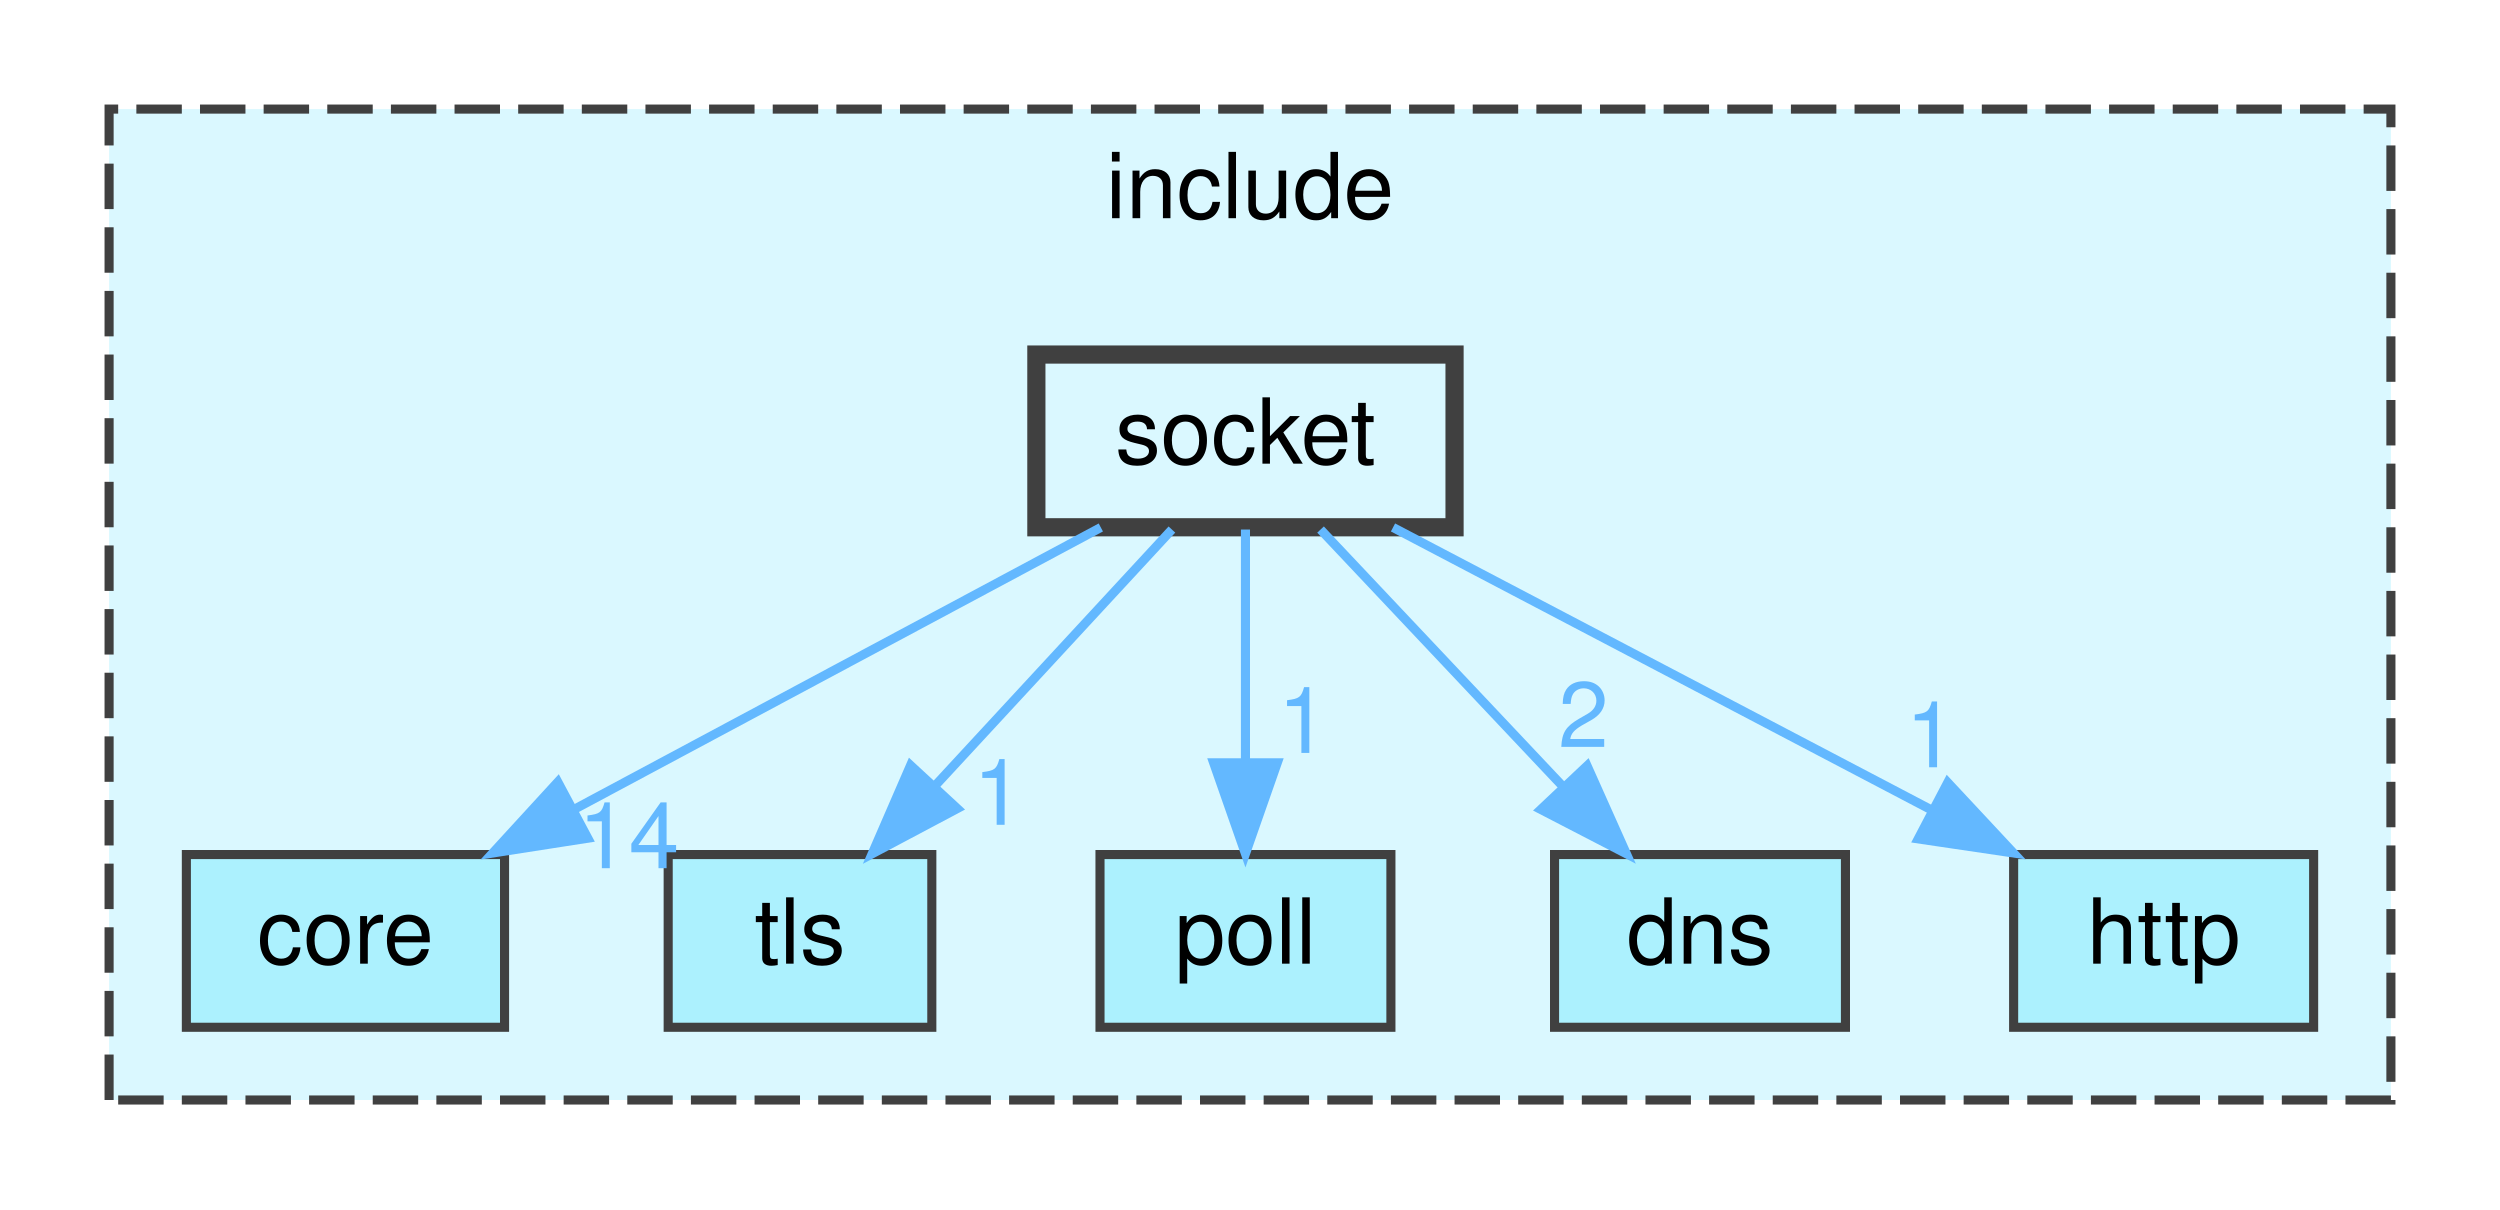
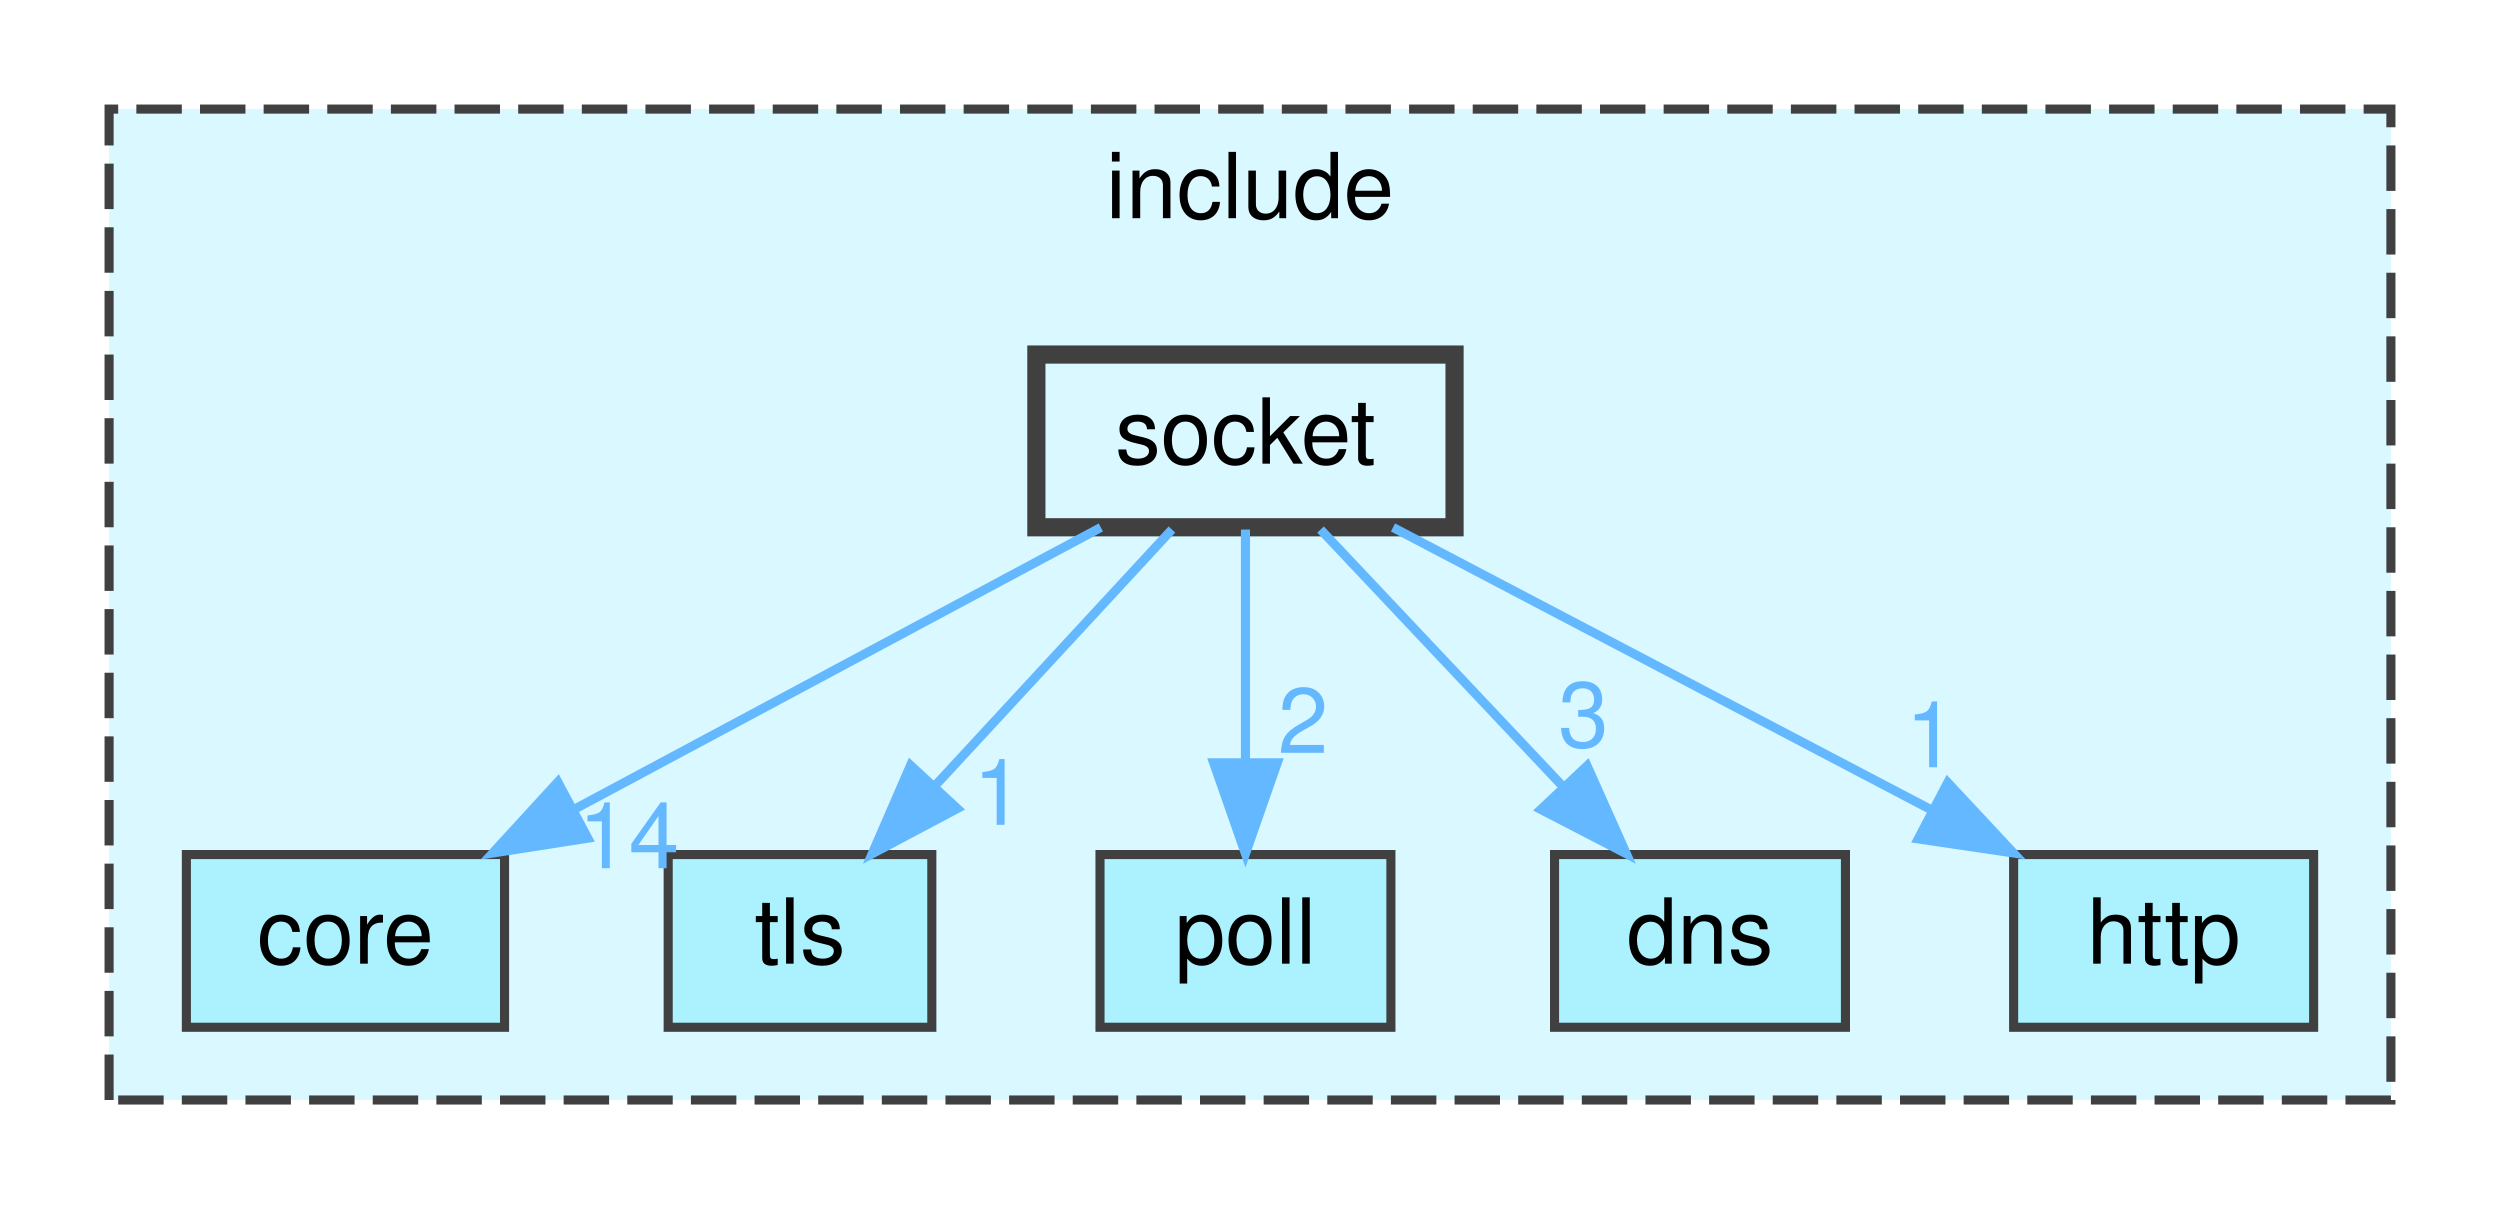
<svg xmlns="http://www.w3.org/2000/svg" xmlns:xlink="http://www.w3.org/1999/xlink" width="275pt" height="133pt" viewBox="0.00 0.00 275.00 133.00">
  <g id="graph0" class="graph" transform="scale(1 1) rotate(0) translate(4 129)">
    <g id="clust1" class="cluster">
      <g id="a_clust1">
        <a xlink:href="dir_d44c64559bbebec7f509842c48db8b23.html" target="_top" xlink:title="include">
          <polygon fill="#daf8ff" stroke="#404040" stroke-dasharray="5,2" points="8,-8 8,-117 259,-117 259,-8 8,-8" />
          <text text-anchor="middle" x="133.5" y="-105" font-family="Helvetica,sans-Serif" font-size="10.00">include</text>
        </a>
      </g>
    </g>
    <g id="node1" class="node">
      <g id="a_node1">
        <a xlink:href="dir_3d69f64eaf81436fe2b22361382717e5.html" target="_top" xlink:title="core">
          <polygon fill="#acf1fe" stroke="#404040" points="51.5,-35 16.5,-35 16.5,-16 51.5,-16 51.5,-35" />
          <text text-anchor="middle" x="34" y="-23" font-family="Helvetica,sans-Serif" font-size="10.00">core</text>
        </a>
      </g>
    </g>
    <g id="node2" class="node">
      <g id="a_node2">
        <a xlink:href="dir_7dabddce885c25837fb5300c364e90af.html" target="_top" xlink:title="tls">
          <polygon fill="#acf1fe" stroke="#404040" points="98.5,-35 69.5,-35 69.5,-16 98.5,-16 98.5,-35" />
          <text text-anchor="middle" x="84" y="-23" font-family="Helvetica,sans-Serif" font-size="10.00">tls</text>
        </a>
      </g>
    </g>
    <g id="node3" class="node">
      <g id="a_node3">
        <a xlink:href="dir_8232a14a4d77609a8ef668622ab417b2.html" target="_top" xlink:title="poll">
          <polygon fill="#acf1fe" stroke="#404040" points="149,-35 117,-35 117,-16 149,-16 149,-35" />
          <text text-anchor="middle" x="133" y="-23" font-family="Helvetica,sans-Serif" font-size="10.00">poll</text>
        </a>
      </g>
    </g>
    <g id="node4" class="node">
      <g id="a_node4">
        <a xlink:href="dir_9c1a8fda6212d92d4df2de0cb3e2b810.html" target="_top" xlink:title="dns">
          <polygon fill="#acf1fe" stroke="#404040" points="199,-35 167,-35 167,-16 199,-16 199,-35" />
          <text text-anchor="middle" x="183" y="-23" font-family="Helvetica,sans-Serif" font-size="10.00">dns</text>
        </a>
      </g>
    </g>
    <g id="node5" class="node">
      <g id="a_node5">
        <a xlink:href="dir_c0632c2c4769486d54d1bae76e6a432e.html" target="_top" xlink:title="http">
          <polygon fill="#acf1fe" stroke="#404040" points="250.5,-35 217.5,-35 217.5,-16 250.5,-16 250.5,-35" />
          <text text-anchor="middle" x="234" y="-23" font-family="Helvetica,sans-Serif" font-size="10.00">http</text>
        </a>
      </g>
    </g>
    <g id="node6" class="node">
      <g id="a_node6">
        <a xlink:href="dir_472464c21f3697a4351aeeea96351180.html" target="_top" xlink:title="socket">
          <polygon fill="#daf8ff" stroke="#404040" stroke-width="2" points="156,-90 110,-90 110,-71 156,-71 156,-90" />
          <text text-anchor="middle" x="133" y="-78" font-family="Helvetica,sans-Serif" font-size="10.00">socket</text>
        </a>
      </g>
    </g>
    <g id="edge1" class="edge">
      <g id="a_edge1">
        <a xlink:href="dir_000008_000000.html" target="_top">
          <path fill="none" stroke="#63b8ff" d="M117.09,-70.98C101.45,-62.61 77.34,-49.7 59.12,-39.95" />
          <polygon fill="#63b8ff" stroke="#63b8ff" points="60.66,-36.8 50.2,-35.17 57.36,-42.98 60.66,-36.8" />
        </a>
      </g>
      <g id="a_edge1-headlabel">
        <a xlink:href="dir_000008_000000.html" target="_top" xlink:title="14">
          <text text-anchor="middle" x="65.17" y="-33.5" font-family="Helvetica,sans-Serif" font-size="10.00" fill="#63b8ff">14</text>
        </a>
      </g>
    </g>
    <g id="edge2" class="edge">
      <g id="a_edge2">
        <a xlink:href="dir_000008_000009.html" target="_top">
          <path fill="none" stroke="#63b8ff" d="M124.91,-70.75C117.84,-63.11 107.41,-51.82 98.85,-42.56" />
          <polygon fill="#63b8ff" stroke="#63b8ff" points="101.3,-40.06 91.94,-35.09 96.16,-44.81 101.3,-40.06" />
        </a>
      </g>
      <g id="a_edge2-headlabel">
        <a xlink:href="dir_000008_000009.html" target="_top" xlink:title="1">
          <text text-anchor="middle" x="105.82" y="-38.27" font-family="Helvetica,sans-Serif" font-size="10.00" fill="#63b8ff">1</text>
        </a>
      </g>
    </g>
    <g id="edge3" class="edge">
      <g id="a_edge3">
        <a xlink:href="dir_000008_000006.html" target="_top">
          <path fill="none" stroke="#63b8ff" d="M133,-70.75C133,-63.8 133,-53.85 133,-45.13" />
          <polygon fill="#63b8ff" stroke="#63b8ff" points="136.5,-45.09 133,-35.09 129.5,-45.09 136.5,-45.09" />
        </a>
      </g>
      <g id="a_edge3-headlabel">
-         <a xlink:href="dir_000008_000006.html" target="_top" xlink:title="1">
-           <text text-anchor="middle" x="139.34" y="-46.18" font-family="Helvetica,sans-Serif" font-size="10.00" fill="#63b8ff">1</text>
+         <a xlink:href="dir_000008_000006.html" target="_top" xlink:title="2">
+           <text text-anchor="middle" x="139.34" y="-46.18" font-family="Helvetica,sans-Serif" font-size="10.00" fill="#63b8ff">2</text>
        </a>
      </g>
    </g>
    <g id="edge4" class="edge">
      <g id="a_edge4">
        <a xlink:href="dir_000008_000001.html" target="_top">
          <path fill="none" stroke="#63b8ff" d="M141.26,-70.75C148.46,-63.11 159.11,-51.82 167.85,-42.56" />
          <polygon fill="#63b8ff" stroke="#63b8ff" points="170.58,-44.76 174.9,-35.09 165.49,-39.96 170.58,-44.76" />
        </a>
      </g>
      <g id="a_edge4-headlabel">
-         <a xlink:href="dir_000008_000001.html" target="_top" xlink:title="2">
-           <text text-anchor="middle" x="170.18" y="-46.83" font-family="Helvetica,sans-Serif" font-size="10.00" fill="#63b8ff">2</text>
+         <a xlink:href="dir_000008_000001.html" target="_top" xlink:title="3">
+           <text text-anchor="middle" x="170.18" y="-46.83" font-family="Helvetica,sans-Serif" font-size="10.00" fill="#63b8ff">3</text>
        </a>
      </g>
    </g>
    <g id="edge5" class="edge">
      <g id="a_edge5">
        <a xlink:href="dir_000008_000004.html" target="_top">
          <path fill="none" stroke="#63b8ff" d="M149.23,-70.98C165.18,-62.61 189.78,-49.7 208.38,-39.95" />
          <polygon fill="#63b8ff" stroke="#63b8ff" points="210.25,-42.92 217.48,-35.17 207,-36.72 210.25,-42.92" />
        </a>
      </g>
      <g id="a_edge5-headlabel">
        <a xlink:href="dir_000008_000004.html" target="_top" xlink:title="1">
          <text text-anchor="middle" x="208.39" y="-44.6" font-family="Helvetica,sans-Serif" font-size="10.00" fill="#63b8ff">1</text>
        </a>
      </g>
    </g>
  </g>
</svg>
